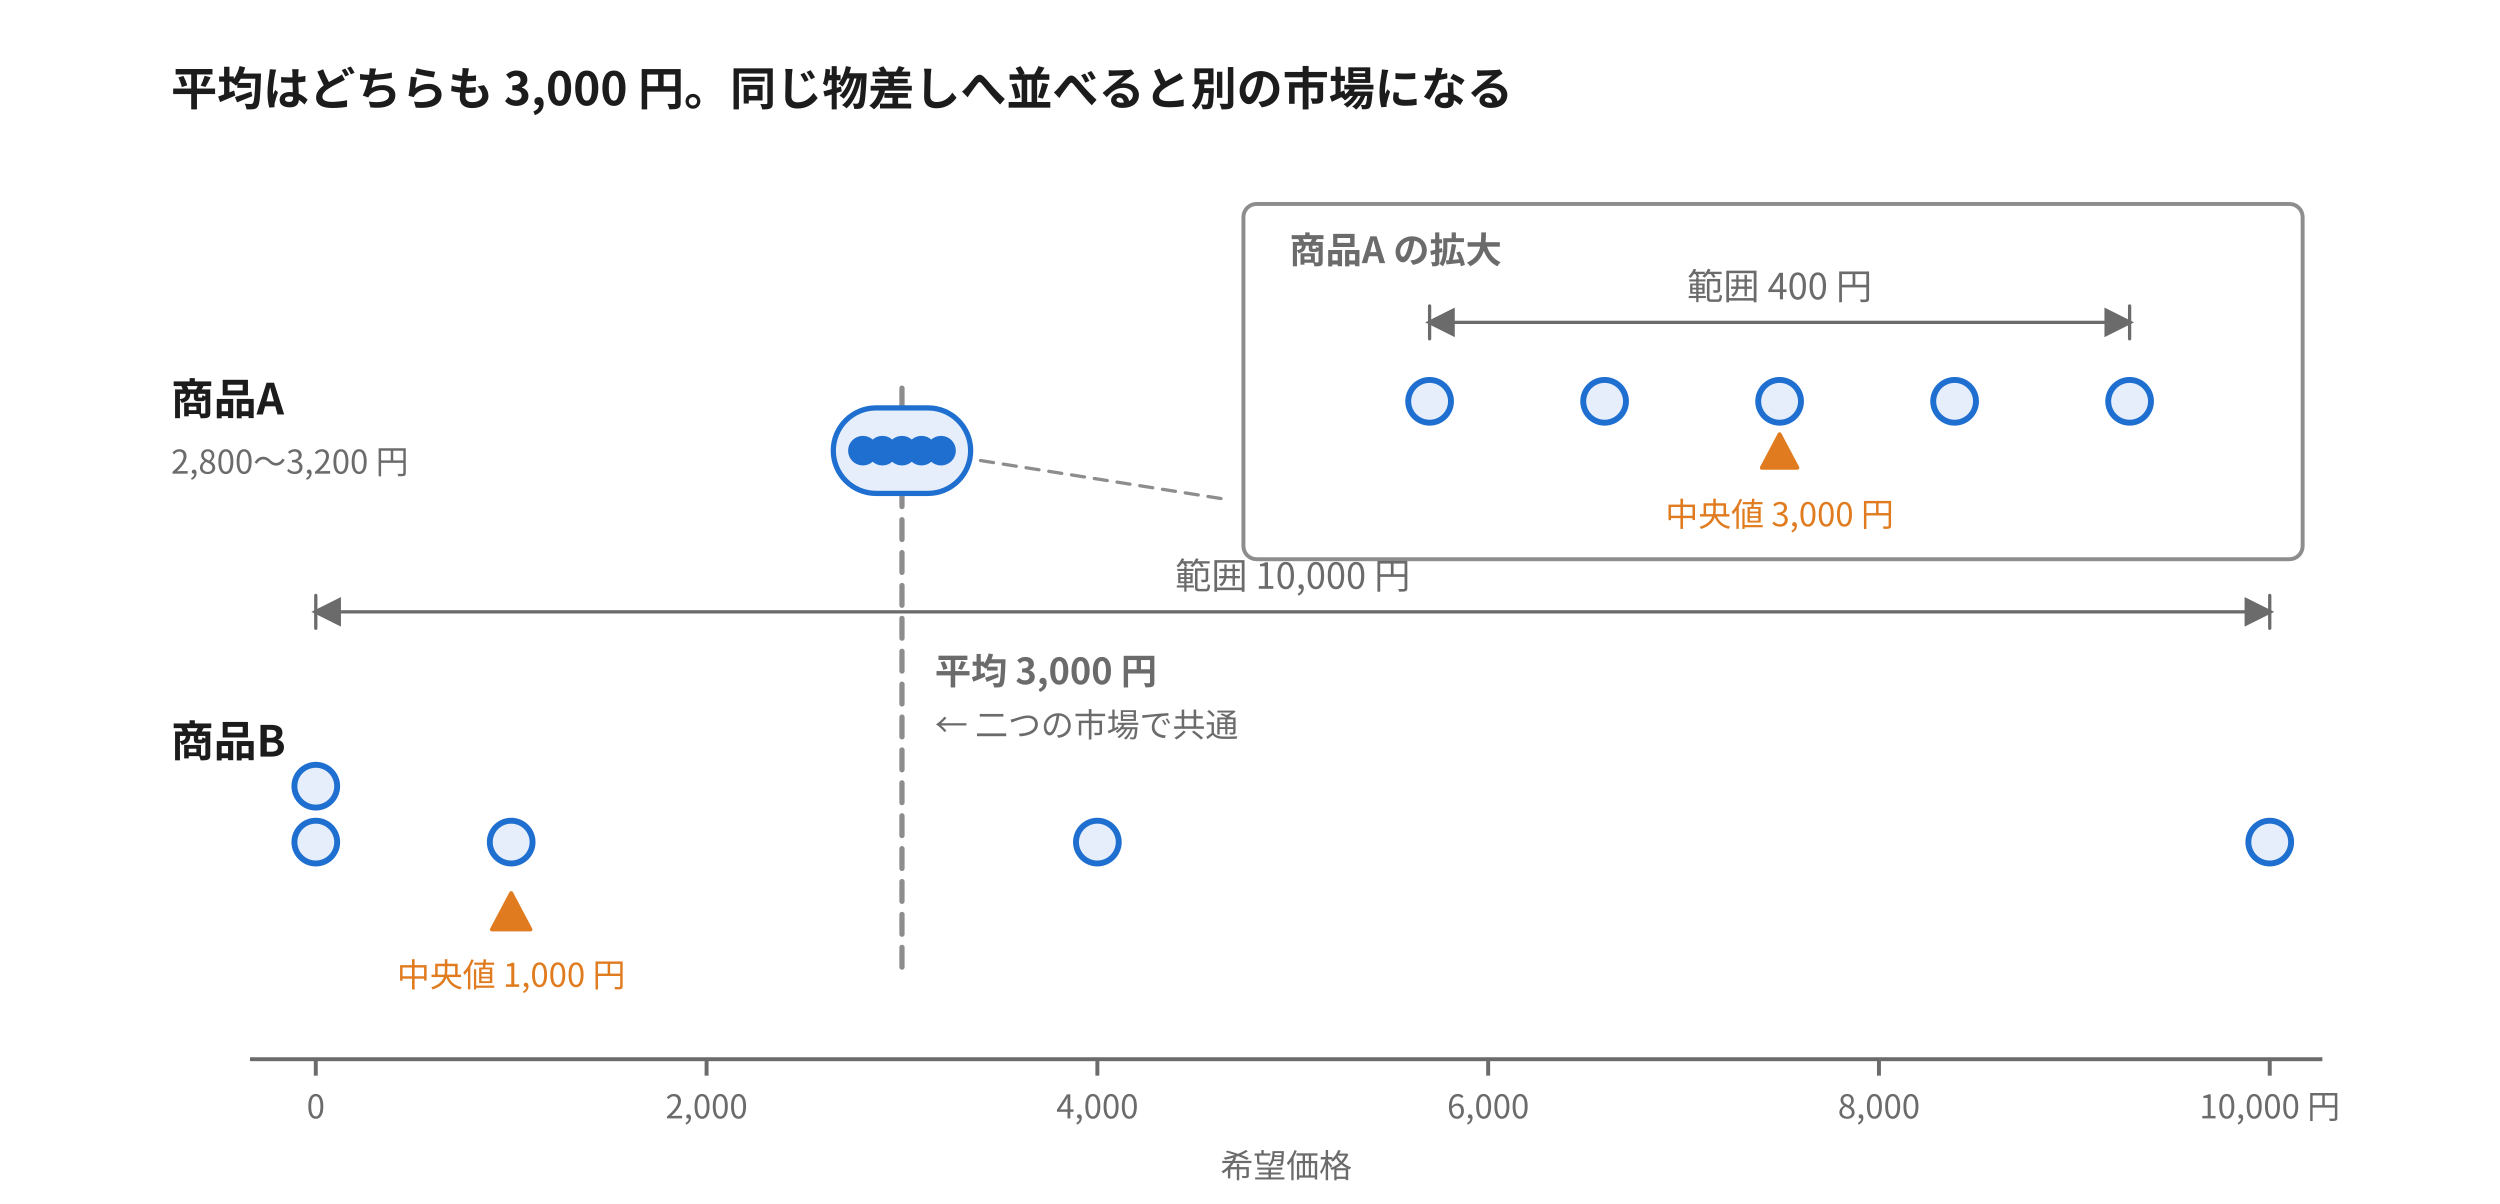
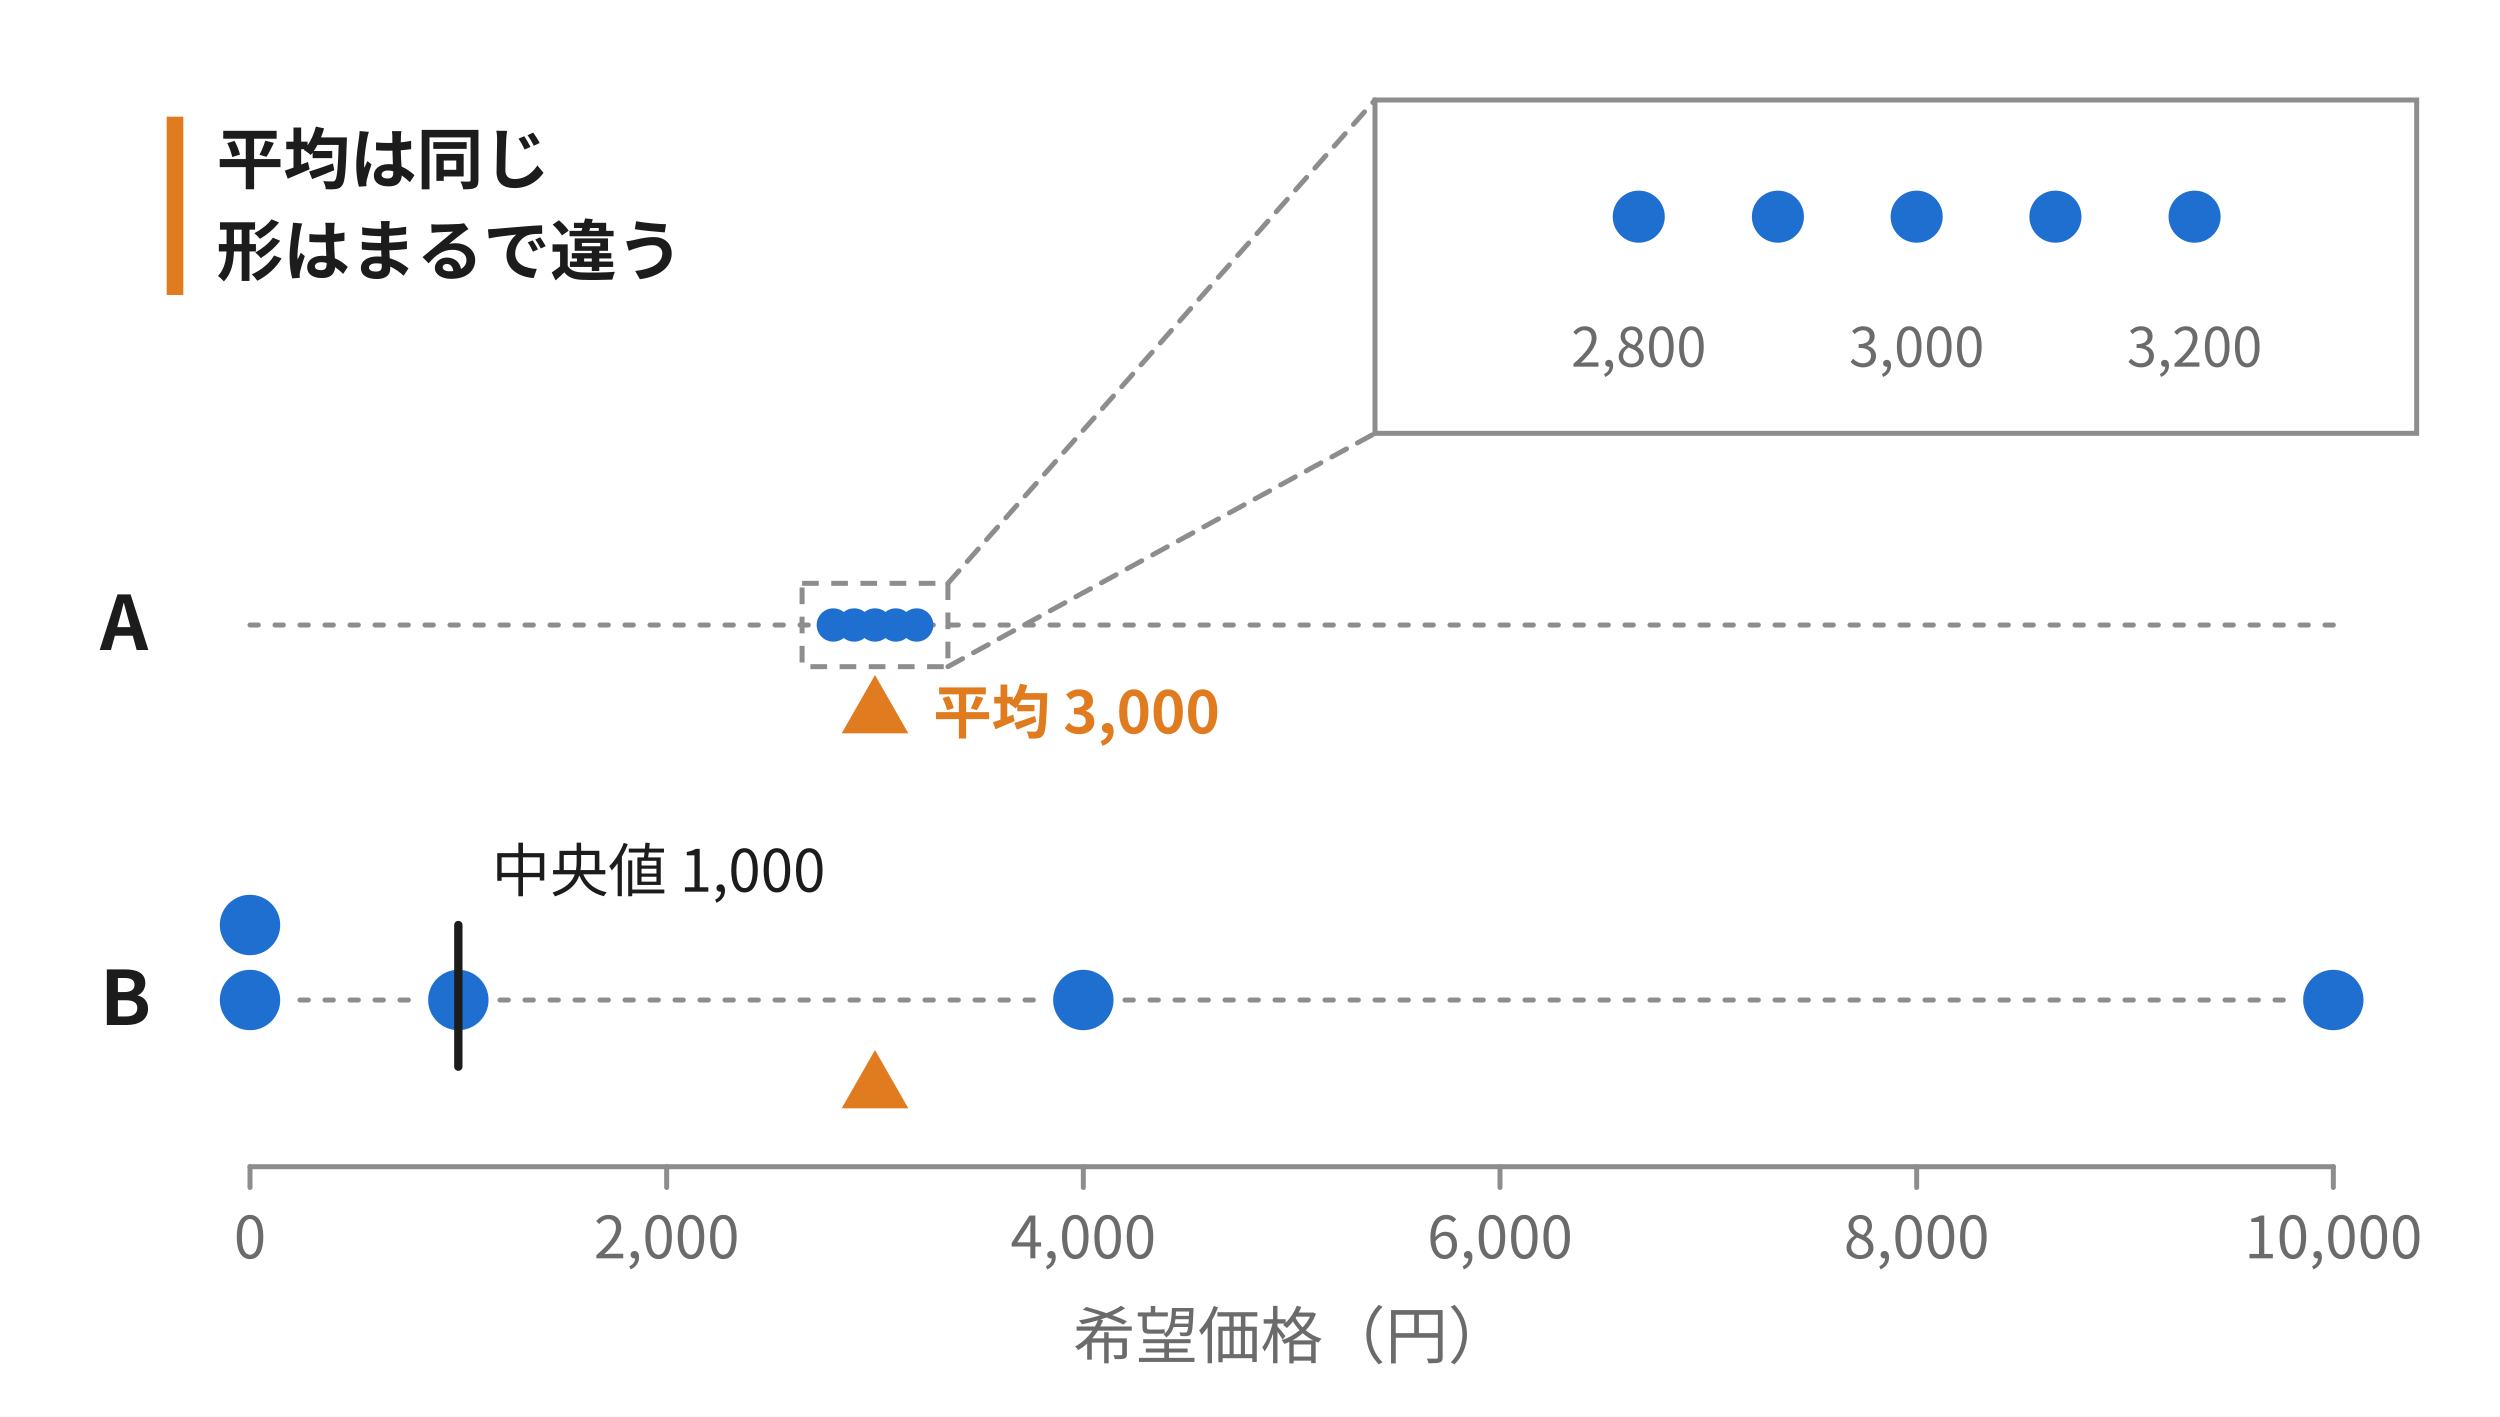
- <svg xmlns="http://www.w3.org/2000/svg" viewBox="0 0 760 366" role="img" aria-labelledby="title desc">
-   <defs>
-     <marker id="ahb6b6b6b9_0" viewBox="0 0 10 10" refX="1.5" refY="5" markerWidth="9.0" markerHeight="9.0" orient="auto">
-       <path d="M 10 0 L 0 5 L 10 10 z" fill="#6b6b6b" />
-     </marker>
-     <marker id="ahf6b6b6b9_0" viewBox="0 0 10 10" refX="8.5" refY="5" markerWidth="9.0" markerHeight="9.0" orient="auto">
-       <path d="M 0 0 L 10 5 L 0 10 z" fill="#6b6b6b" />
-     </marker>
-   </defs>
-   <rect x="0" y="0" width="760" height="366" fill="#ffffff" />
-   <text x="52" y="32" font-family="Noto Sans CJK JP, Hiragino Sans, Noto Sans JP, Yu Gothic, sans-serif" font-size="14" fill="#1c1c1c" text-anchor="start" font-weight="700">平均はどちらも 3,000 円。同じ物差しへ並べると別の市場になる</text>
-   <line x1="274.2" y1="118" x2="274.2" y2="296" stroke="#8d8d8d" stroke-width="1.6" stroke-linecap="round" opacity="1" stroke-dasharray="6 4" />
-   <text x="52" y="126" font-family="Noto Sans CJK JP, Hiragino Sans, Noto Sans JP, Yu Gothic, sans-serif" font-size="13" fill="#1c1c1c" text-anchor="start" font-weight="700">商品A</text>
-   <text x="52" y="144" font-family="Noto Sans CJK JP, Hiragino Sans, Noto Sans JP, Yu Gothic, sans-serif" font-size="10" fill="#6b6b6b" text-anchor="start" font-weight="400">2,800〜3,200 円</text>
-   <rect x="253.32" y="124" width="41.76" height="26" rx="13" fill="#e6eefb" stroke="#1f6fd0" stroke-width="1.6" opacity="1" />
-   <circle cx="262.32" cy="137" r="4" fill="#1f6fd0" stroke="#1f6fd0" stroke-width="1.0" opacity="1" />
-   <circle cx="268.26" cy="137" r="4" fill="#1f6fd0" stroke="#1f6fd0" stroke-width="1.0" opacity="1" />
-   <circle cx="274.2" cy="137" r="4" fill="#1f6fd0" stroke="#1f6fd0" stroke-width="1.0" opacity="1" />
-   <circle cx="280.14" cy="137" r="4" fill="#1f6fd0" stroke="#1f6fd0" stroke-width="1.0" opacity="1" />
-   <circle cx="286.08" cy="137" r="4" fill="#1f6fd0" stroke="#1f6fd0" stroke-width="1.0" opacity="1" />
-   <line x1="298.08" y1="140" x2="374" y2="152" stroke="#8d8d8d" stroke-width="1.0" stroke-linecap="round" opacity="1" stroke-dasharray="4 3" />
-   <rect x="378" y="62" width="322" height="108" rx="4" fill="#ffffff" stroke="#8d8d8d" stroke-width="1.2" opacity="1" />
-   <text x="392" y="80" font-family="Noto Sans CJK JP, Hiragino Sans, Noto Sans JP, Yu Gothic, sans-serif" font-size="11" fill="#6b6b6b" text-anchor="start" font-weight="700">商品A の拡大</text>
-   <line x1="434.6" y1="98" x2="647.4" y2="98" stroke="#6b6b6b" stroke-width="1" marker-start="url(#ahb6b6b6b9_0)" marker-end="url(#ahf6b6b6b9_0)" />
-   <line x1="434.6" y1="93" x2="434.6" y2="103" stroke="#6b6b6b" stroke-width="1" stroke-linecap="round" opacity="1" />
-   <line x1="647.4" y1="93" x2="647.4" y2="103" stroke="#6b6b6b" stroke-width="1" stroke-linecap="round" opacity="1" />
-   <text x="541.0" y="91" font-family="Noto Sans CJK JP, Hiragino Sans, Noto Sans JP, Yu Gothic, sans-serif" font-size="11" fill="#6b6b6b" text-anchor="middle" font-weight="400">範囲 400 円</text>
-   <circle cx="434.6" cy="122" r="6.5" fill="#e6eefb" stroke="#1f6fd0" stroke-width="1.8" opacity="1" />
-   <circle cx="487.8" cy="122" r="6.5" fill="#e6eefb" stroke="#1f6fd0" stroke-width="1.8" opacity="1" />
-   <circle cx="541.0" cy="122" r="6.5" fill="#e6eefb" stroke="#1f6fd0" stroke-width="1.8" opacity="1" />
-   <circle cx="594.2" cy="122" r="6.5" fill="#e6eefb" stroke="#1f6fd0" stroke-width="1.8" opacity="1" />
-   <circle cx="647.4" cy="122" r="6.5" fill="#e6eefb" stroke="#1f6fd0" stroke-width="1.8" opacity="1" />
-   <path d="M 541 132 L 546.4 142.2 L 535.6 142.2 Z" fill="#e07b1f" stroke="#e07b1f" stroke-width="1.2" stroke-linecap="round" stroke-linejoin="round" opacity="1" />
-   <text x="541.0" y="160" font-family="Noto Sans CJK JP, Hiragino Sans, Noto Sans JP, Yu Gothic, sans-serif" font-size="10" fill="#e07b1f" text-anchor="middle" font-weight="400">中央値 3,000 円</text>
-   <line x1="96.0" y1="186" x2="690.0" y2="186" stroke="#6b6b6b" stroke-width="1" marker-start="url(#ahb6b6b6b9_0)" marker-end="url(#ahf6b6b6b9_0)" />
-   <line x1="96.0" y1="181" x2="96.0" y2="191" stroke="#6b6b6b" stroke-width="1" stroke-linecap="round" opacity="1" />
-   <line x1="690.0" y1="181" x2="690.0" y2="191" stroke="#6b6b6b" stroke-width="1" stroke-linecap="round" opacity="1" />
-   <text x="393.0" y="179" font-family="Noto Sans CJK JP, Hiragino Sans, Noto Sans JP, Yu Gothic, sans-serif" font-size="11" fill="#6b6b6b" text-anchor="middle" font-weight="400">範囲 10,000 円</text>
-   <text x="284.2" y="208" font-family="Noto Sans CJK JP, Hiragino Sans, Noto Sans JP, Yu Gothic, sans-serif" font-size="11" fill="#6b6b6b" text-anchor="start" font-weight="700">平均 3,000 円</text>
-   <text x="284.2" y="224" font-family="Noto Sans CJK JP, Hiragino Sans, Noto Sans JP, Yu Gothic, sans-serif" font-size="10" fill="#6b6b6b" text-anchor="start" font-weight="400">← 二つの市場で共通</text>
-   <text x="52" y="230" font-family="Noto Sans CJK JP, Hiragino Sans, Noto Sans JP, Yu Gothic, sans-serif" font-size="13" fill="#1c1c1c" text-anchor="start" font-weight="700">商品B</text>
-   <circle cx="96.0" cy="256" r="6.5" fill="#e6eefb" stroke="#1f6fd0" stroke-width="1.8" opacity="1" />
-   <circle cx="96.0" cy="239" r="6.5" fill="#e6eefb" stroke="#1f6fd0" stroke-width="1.8" opacity="1" />
-   <circle cx="155.4" cy="256" r="6.5" fill="#e6eefb" stroke="#1f6fd0" stroke-width="1.8" opacity="1" />
-   <circle cx="333.6" cy="256" r="6.5" fill="#e6eefb" stroke="#1f6fd0" stroke-width="1.8" opacity="1" />
-   <circle cx="690.0" cy="256" r="6.5" fill="#e6eefb" stroke="#1f6fd0" stroke-width="1.8" opacity="1" />
-   <path d="M 155.4 271.5 L 161.25 282.55 L 149.55 282.55 Z" fill="#e07b1f" stroke="#e07b1f" stroke-width="1.2" stroke-linecap="round" stroke-linejoin="round" opacity="1" />
-   <text x="155.4" y="300" font-family="Noto Sans CJK JP, Hiragino Sans, Noto Sans JP, Yu Gothic, sans-serif" font-size="10" fill="#e07b1f" text-anchor="middle" font-weight="400">中央値 1,000 円</text>
-   <line x1="76" y1="322" x2="706" y2="322" stroke="#6b6b6b" stroke-width="1.2" stroke-linecap="butt" opacity="1" />
-   <line x1="96.0" y1="322" x2="96.0" y2="327" stroke="#6b6b6b" stroke-width="1.2" stroke-linecap="butt" opacity="1" />
-   <text x="96.0" y="340" font-family="Noto Sans CJK JP, Hiragino Sans, Noto Sans JP, Yu Gothic, sans-serif" font-size="10" fill="#6b6b6b" text-anchor="middle" font-weight="400">0</text>
-   <line x1="214.8" y1="322" x2="214.8" y2="327" stroke="#6b6b6b" stroke-width="1.2" stroke-linecap="butt" opacity="1" />
-   <text x="214.8" y="340" font-family="Noto Sans CJK JP, Hiragino Sans, Noto Sans JP, Yu Gothic, sans-serif" font-size="10" fill="#6b6b6b" text-anchor="middle" font-weight="400">2,000</text>
-   <line x1="333.6" y1="322" x2="333.6" y2="327" stroke="#6b6b6b" stroke-width="1.2" stroke-linecap="butt" opacity="1" />
-   <text x="333.6" y="340" font-family="Noto Sans CJK JP, Hiragino Sans, Noto Sans JP, Yu Gothic, sans-serif" font-size="10" fill="#6b6b6b" text-anchor="middle" font-weight="400">4,000</text>
-   <line x1="452.4" y1="322" x2="452.4" y2="327" stroke="#6b6b6b" stroke-width="1.2" stroke-linecap="butt" opacity="1" />
-   <text x="452.4" y="340" font-family="Noto Sans CJK JP, Hiragino Sans, Noto Sans JP, Yu Gothic, sans-serif" font-size="10" fill="#6b6b6b" text-anchor="middle" font-weight="400">6,000</text>
-   <line x1="571.2" y1="322" x2="571.2" y2="327" stroke="#6b6b6b" stroke-width="1.2" stroke-linecap="butt" opacity="1" />
-   <text x="571.2" y="340" font-family="Noto Sans CJK JP, Hiragino Sans, Noto Sans JP, Yu Gothic, sans-serif" font-size="10" fill="#6b6b6b" text-anchor="middle" font-weight="400">8,000</text>
-   <line x1="690.0" y1="322" x2="690.0" y2="327" stroke="#6b6b6b" stroke-width="1.2" stroke-linecap="butt" opacity="1" />
-   <text x="690.0" y="340" font-family="Noto Sans CJK JP, Hiragino Sans, Noto Sans JP, Yu Gothic, sans-serif" font-size="10" fill="#6b6b6b" text-anchor="middle" font-weight="400">10,000 円</text>
-   <text x="391" y="358" font-family="Noto Sans CJK JP, Hiragino Sans, Noto Sans JP, Yu Gothic, sans-serif" font-size="10" fill="#6b6b6b" text-anchor="middle" font-weight="400">希望価格</text>
+ <svg xmlns="http://www.w3.org/2000/svg" viewBox="0 0 600 340" role="img" aria-labelledby="title">
+   <rect x="0" y="0" width="600" height="340" fill="#ffffff" />
+   <line x1="60" y1="280" x2="560" y2="280" stroke="#8d8d8d" stroke-width="1.2" stroke-linecap="round" />
+   <line x1="60" y1="280" x2="60" y2="285" stroke="#8d8d8d" stroke-width="1.2" stroke-linecap="round" />
+   <text x="60" y="302" font-family="Noto Sans CJK JP, Hiragino Sans, Yu Gothic, sans-serif" font-size="14" text-anchor="middle" fill="#6b6b6b">0</text>
+   <line x1="160" y1="280" x2="160" y2="285" stroke="#8d8d8d" stroke-width="1.2" stroke-linecap="round" />
+   <text x="160" y="302" font-family="Noto Sans CJK JP, Hiragino Sans, Yu Gothic, sans-serif" font-size="14" text-anchor="middle" fill="#6b6b6b">2,000</text>
+   <line x1="260" y1="280" x2="260" y2="285" stroke="#8d8d8d" stroke-width="1.2" stroke-linecap="round" />
+   <text x="260" y="302" font-family="Noto Sans CJK JP, Hiragino Sans, Yu Gothic, sans-serif" font-size="14" text-anchor="middle" fill="#6b6b6b">4,000</text>
+   <line x1="360" y1="280" x2="360" y2="285" stroke="#8d8d8d" stroke-width="1.2" stroke-linecap="round" />
+   <text x="360" y="302" font-family="Noto Sans CJK JP, Hiragino Sans, Yu Gothic, sans-serif" font-size="14" text-anchor="middle" fill="#6b6b6b">6,000</text>
+   <line x1="460" y1="280" x2="460" y2="285" stroke="#8d8d8d" stroke-width="1.2" stroke-linecap="round" />
+   <text x="460" y="302" font-family="Noto Sans CJK JP, Hiragino Sans, Yu Gothic, sans-serif" font-size="14" text-anchor="middle" fill="#6b6b6b">8,000</text>
+   <line x1="560" y1="280" x2="560" y2="285" stroke="#8d8d8d" stroke-width="1.2" stroke-linecap="round" />
+   <text x="560" y="302" font-family="Noto Sans CJK JP, Hiragino Sans, Yu Gothic, sans-serif" font-size="14" text-anchor="middle" fill="#6b6b6b">10,000</text>
+   <text x="310" y="326" font-family="Noto Sans CJK JP, Hiragino Sans, Yu Gothic, sans-serif" font-size="15" text-anchor="middle" fill="#6b6b6b">希望価格（円）</text>
+   <text x="24" y="156" font-family="Noto Sans CJK JP, Hiragino Sans, Yu Gothic, sans-serif" font-size="18" text-anchor="start" font-weight="700" fill="#1c1c1c">A</text>
+   <line x1="60" y1="150" x2="560" y2="150" stroke="#8d8d8d" stroke-width="1.2" stroke-dasharray="2 4" stroke-linecap="round" />
+   <path d="M 210 162 L 202 176 L 218 176 Z" fill="#e07b1f" stroke="none" stroke-width="1.6" stroke-linejoin="round" stroke-linecap="round" />
+   <text x="24" y="246" font-family="Noto Sans CJK JP, Hiragino Sans, Yu Gothic, sans-serif" font-size="18" text-anchor="start" font-weight="700" fill="#1c1c1c">B</text>
+   <line x1="60" y1="240" x2="560" y2="240" stroke="#8d8d8d" stroke-width="1.2" stroke-dasharray="2 4" stroke-linecap="round" />
+   <path d="M 210 252 L 202 266 L 218 266 Z" fill="#e07b1f" stroke="none" stroke-width="1.6" stroke-linejoin="round" stroke-linecap="round" />
+   <circle cx="60" cy="240" r="8" fill="#1f6fd0" stroke="#ffffff" stroke-width="1.5" />
+   <circle cx="60" cy="222" r="8" fill="#1f6fd0" stroke="#ffffff" stroke-width="1.5" />
+   <circle cx="110" cy="240" r="8" fill="#1f6fd0" stroke="#ffffff" stroke-width="1.5" />
+   <circle cx="260" cy="240" r="8" fill="#1f6fd0" stroke="#ffffff" stroke-width="1.5" />
+   <circle cx="560" cy="240" r="8" fill="#1f6fd0" stroke="#ffffff" stroke-width="1.5" />
+   <circle cx="200" cy="150" r="4" fill="#1f6fd0" stroke="none" stroke-width="1.2" />
+   <circle cx="205" cy="150" r="4" fill="#1f6fd0" stroke="none" stroke-width="1.2" />
+   <circle cx="210" cy="150" r="4" fill="#1f6fd0" stroke="none" stroke-width="1.2" />
+   <circle cx="215" cy="150" r="4" fill="#1f6fd0" stroke="none" stroke-width="1.2" />
+   <circle cx="220" cy="150" r="4" fill="#1f6fd0" stroke="none" stroke-width="1.2" />
+   <text x="224" y="176" font-family="Noto Sans CJK JP, Hiragino Sans, Yu Gothic, sans-serif" font-size="14" text-anchor="start" font-weight="700" fill="#e07b1f">平均 3,000</text>
+   <line x1="110" y1="222" x2="110" y2="256" stroke="#1c1c1c" stroke-width="2" stroke-linecap="round" />
+   <text x="118" y="214" font-family="Noto Sans CJK JP, Hiragino Sans, Yu Gothic, sans-serif" font-size="14" text-anchor="start" fill="#1c1c1c">中央値 1,000</text>
+   <rect x="192.5" y="140" width="35" height="20" fill="none" stroke="#8d8d8d" stroke-width="1.2" stroke-dasharray="4 3" />
+   <rect x="330" y="24" width="250" height="80" fill="#ffffff" stroke="#8d8d8d" stroke-width="1.2" />
+   <line x1="227.5" y1="140" x2="330" y2="24" stroke="#8d8d8d" stroke-width="1.2" stroke-dasharray="4 3" stroke-linecap="round" />
+   <line x1="227.5" y1="160" x2="330" y2="104" stroke="#8d8d8d" stroke-width="1.2" stroke-dasharray="4 3" stroke-linecap="round" />
+   <circle cx="393.3" cy="52" r="7" fill="#1f6fd0" stroke="#ffffff" stroke-width="1.5" />
+   <circle cx="426.7" cy="52" r="7" fill="#1f6fd0" stroke="#ffffff" stroke-width="1.5" />
+   <circle cx="460" cy="52" r="7" fill="#1f6fd0" stroke="#ffffff" stroke-width="1.5" />
+   <circle cx="493.3" cy="52" r="7" fill="#1f6fd0" stroke="#ffffff" stroke-width="1.5" />
+   <circle cx="526.7" cy="52" r="7" fill="#1f6fd0" stroke="#ffffff" stroke-width="1.5" />
+   <text x="393.3" y="88" font-family="Noto Sans CJK JP, Hiragino Sans, Yu Gothic, sans-serif" font-size="13" text-anchor="middle" fill="#6b6b6b">2,800</text>
+   <text x="460" y="88" font-family="Noto Sans CJK JP, Hiragino Sans, Yu Gothic, sans-serif" font-size="13" text-anchor="middle" fill="#6b6b6b">3,000</text>
+   <text x="526.7" y="88" font-family="Noto Sans CJK JP, Hiragino Sans, Yu Gothic, sans-serif" font-size="13" text-anchor="middle" fill="#6b6b6b">3,200</text>
+   <rect x="40" y="28" width="4" height="42.8" fill="#e07b1f" stroke="none" stroke-width="1.2" />
+   <text x="52" y="44" font-family="Noto Sans CJK JP, Hiragino Sans, Yu Gothic, sans-serif" font-size="16" text-anchor="start" font-weight="700" fill="#1c1c1c">平均は同じ</text>
+   <text x="52" y="66" font-family="Noto Sans CJK JP, Hiragino Sans, Yu Gothic, sans-serif" font-size="16" text-anchor="start" font-weight="700" fill="#1c1c1c">形はまるで違う</text>
</svg>
